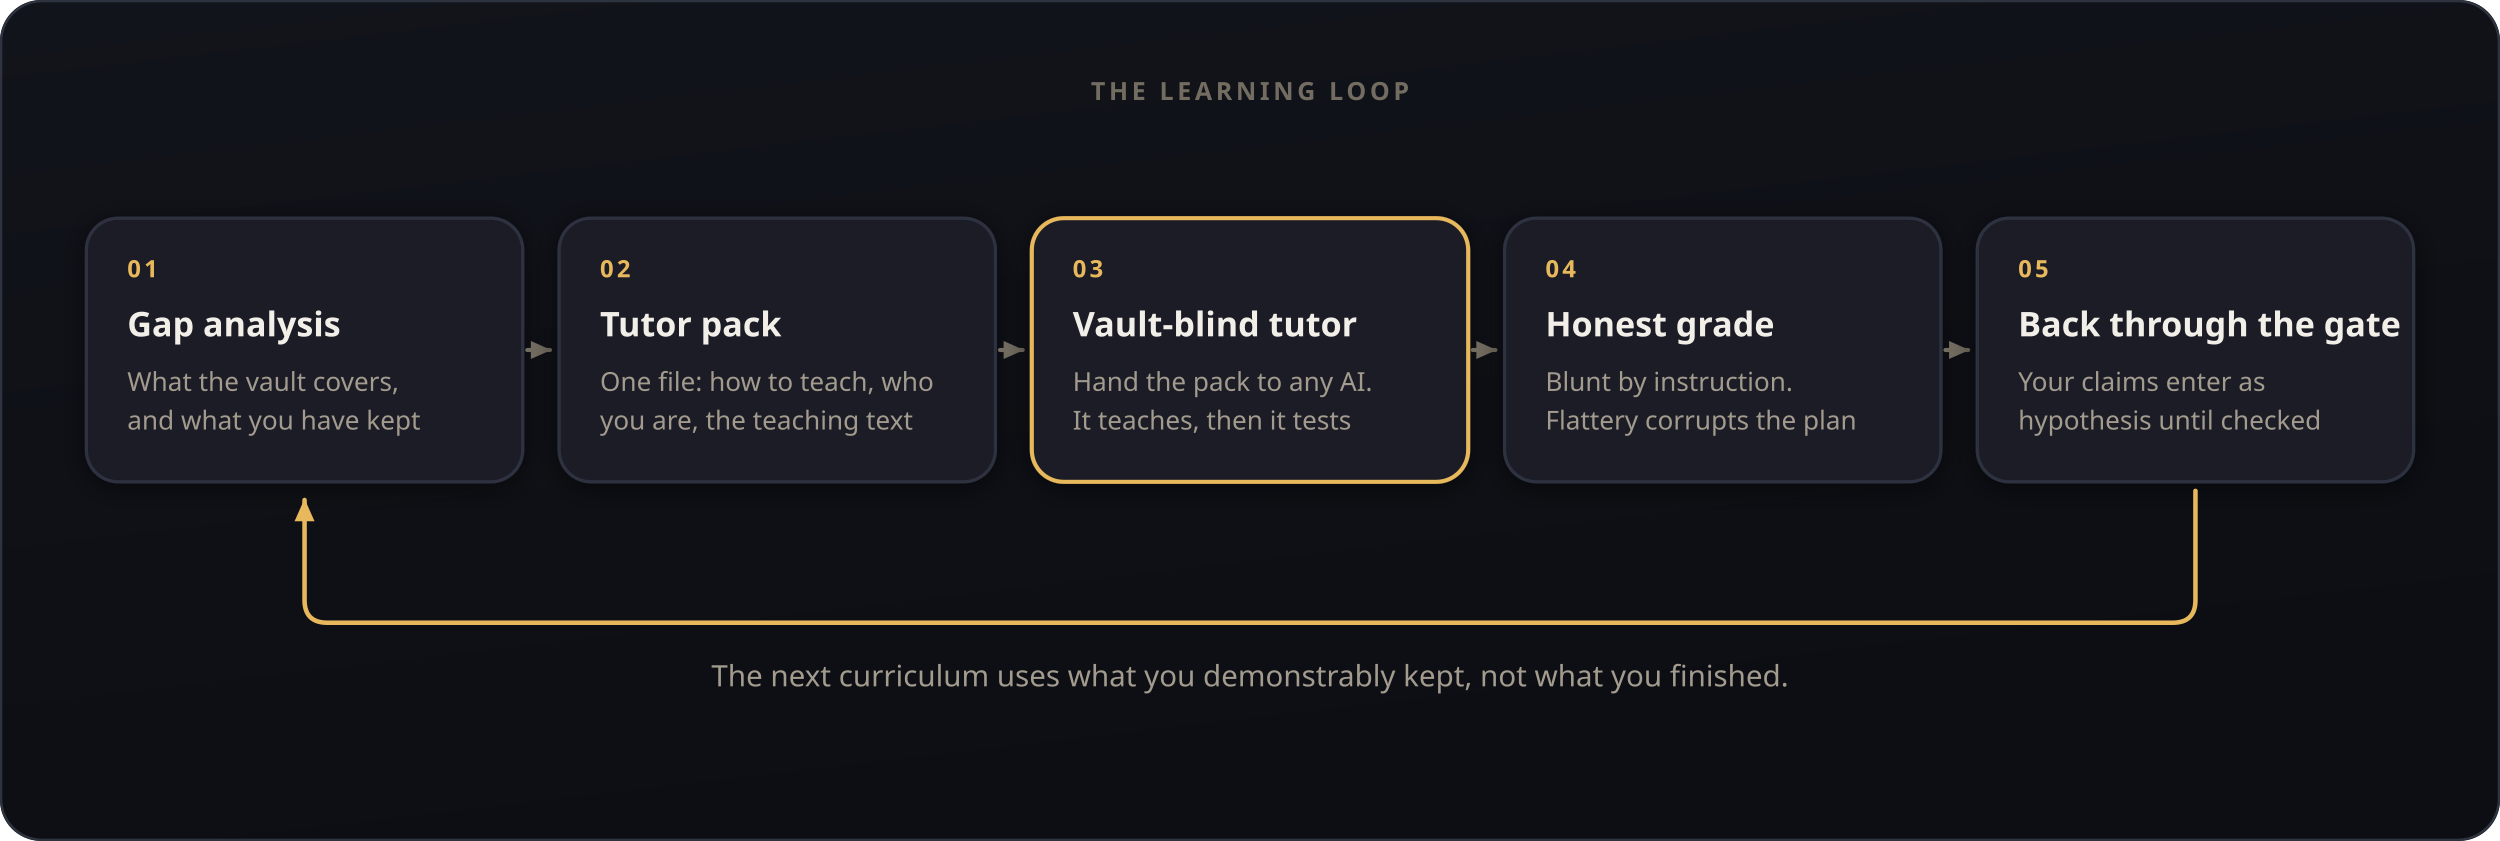
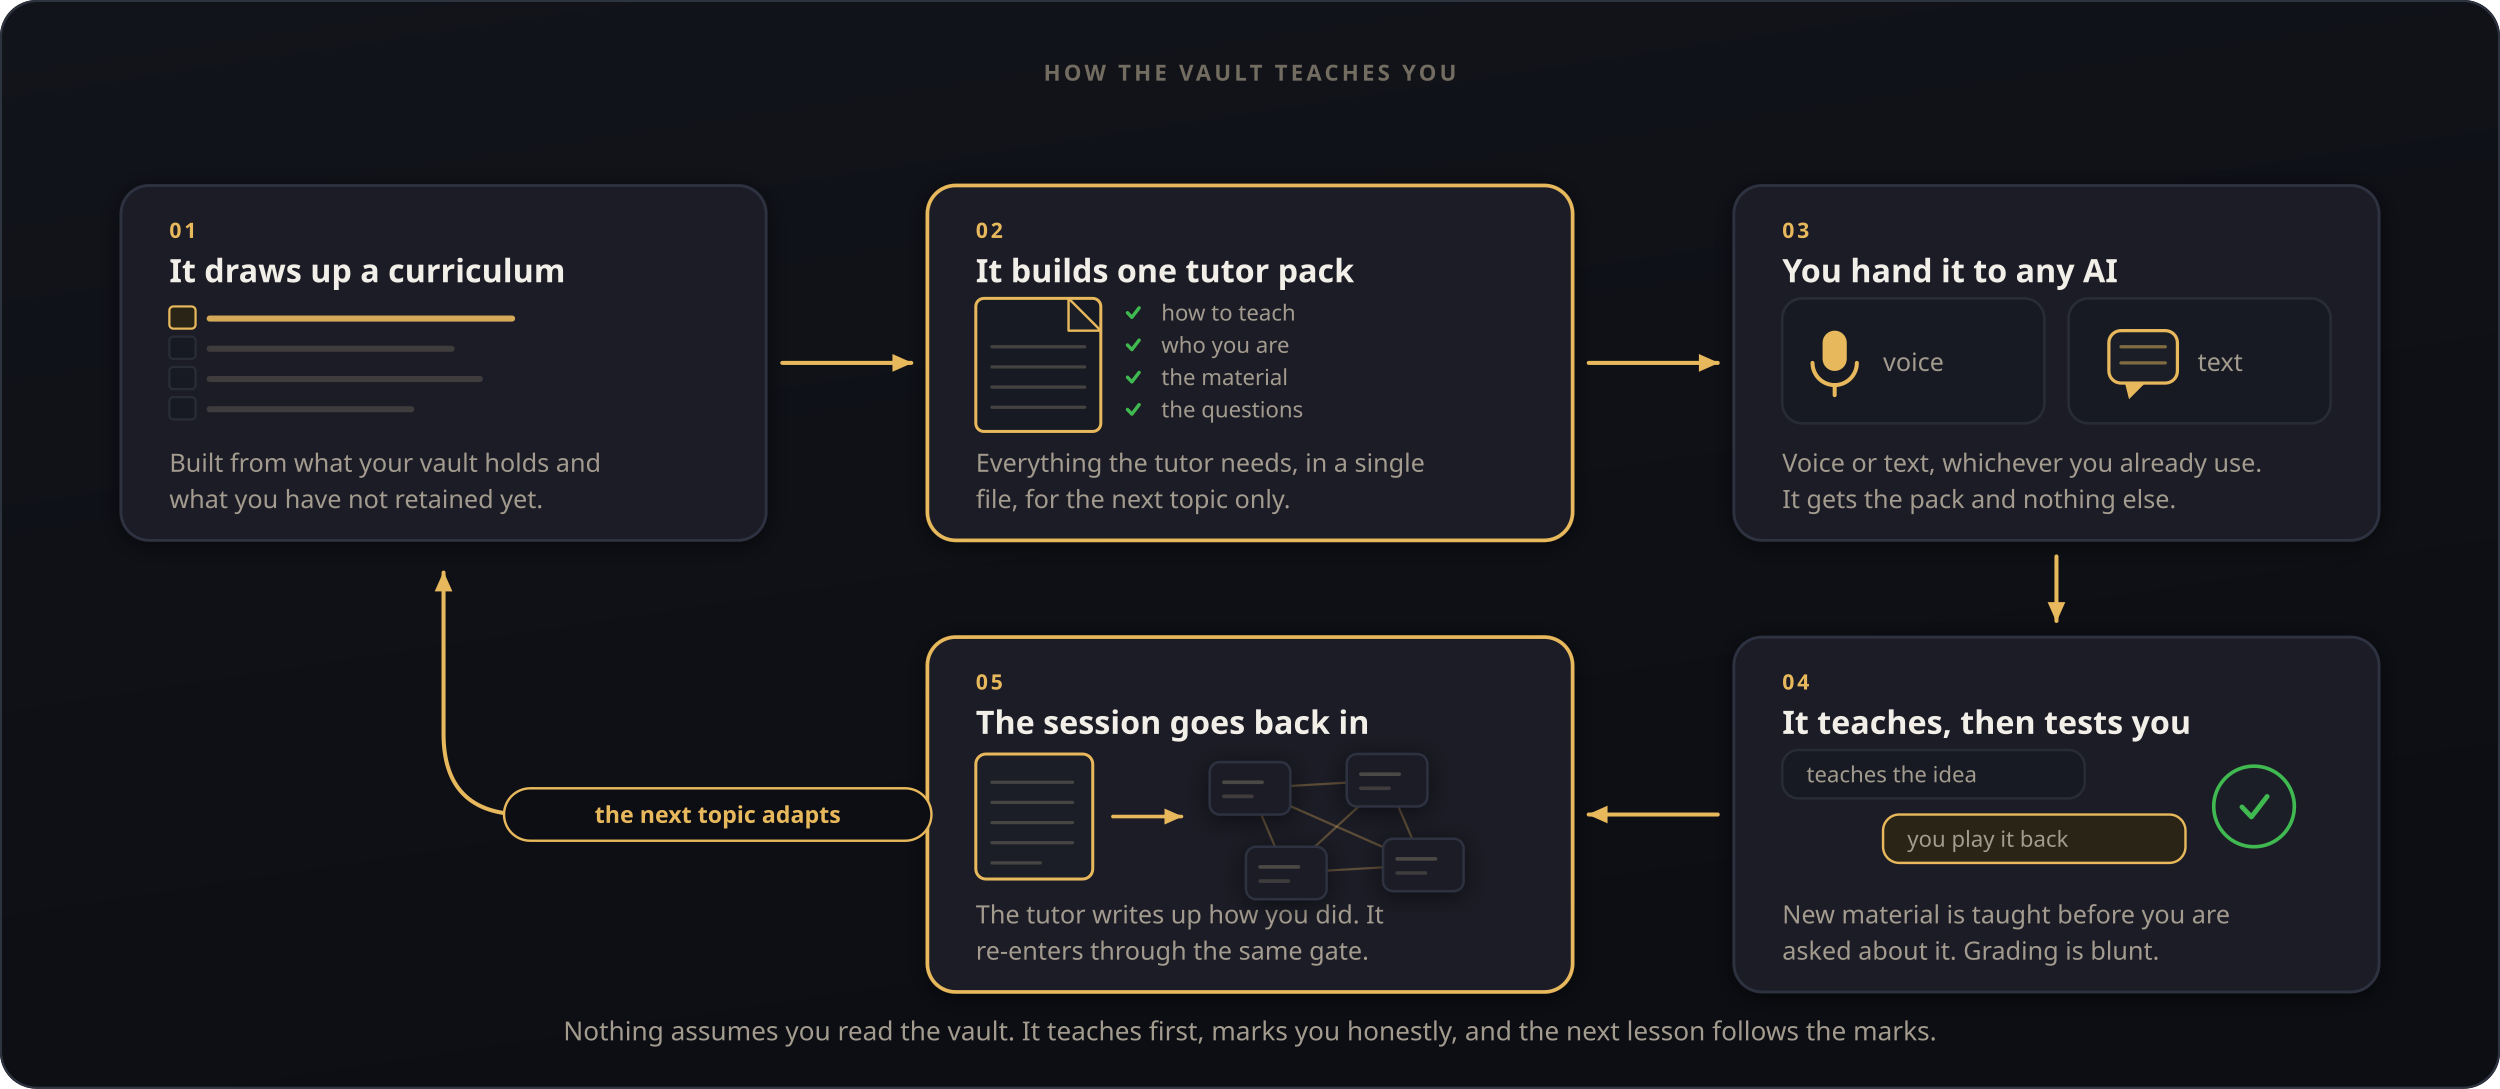
- <svg xmlns="http://www.w3.org/2000/svg" viewBox="0 0 1100 370" width="1100" height="370" role="img">
+ <svg xmlns="http://www.w3.org/2000/svg" viewBox="0 0 1240 540" width="1240" height="540" role="img">
  <defs>
    <linearGradient id="panel" x1="0" y1="0" x2="0.35" y2="1">
      <stop offset="0%" stop-color="#12141B" />
      <stop offset="100%" stop-color="#0C0E13" />
    </linearGradient>
    <linearGradient id="brass" x1="0" y1="0" x2="0" y2="1">
      <stop offset="0%" stop-color="#E8B85C" />
      <stop offset="100%" stop-color="#E8B85C" />
    </linearGradient>
    <linearGradient id="beam" x1="0" y1="0" x2="0" y2="1">
      <stop offset="0%" stop-color="#E8B85C" stop-opacity="0" />
      <stop offset="18%" stop-color="#E8B85C" stop-opacity="0.85" />
      <stop offset="82%" stop-color="#E8B85C" stop-opacity="0.85" />
      <stop offset="100%" stop-color="#E8B85C" stop-opacity="0" />
    </linearGradient>
    <linearGradient id="fade-r" x1="0" y1="0" x2="1" y2="0">
      <stop offset="0%" stop-color="#2E3340" stop-opacity="0" />
      <stop offset="50%" stop-color="#2E3340" stop-opacity="1" />
      <stop offset="100%" stop-color="#2E3340" stop-opacity="0" />
    </linearGradient>
    <filter id="soft" x="-40%" y="-40%" width="180%" height="180%">
      <feDropShadow dx="0" dy="2" stdDeviation="6" flood-color="#000" flood-opacity="0.55" />
    </filter>
    <filter id="lift" x="-40%" y="-40%" width="180%" height="180%">
      <feDropShadow dx="0" dy="6" stdDeviation="16" flood-color="#000" flood-opacity="0.65" />
    </filter>
    <filter id="halo" x="-80%" y="-80%" width="260%" height="260%">
      <feGaussianBlur stdDeviation="10" />
    </filter>
    <filter id="halo-sm" x="-80%" y="-80%" width="260%" height="260%">
      <feGaussianBlur stdDeviation="4" />
    </filter>
    <marker id="arw" viewBox="0 0 10 10" refX="8.5" refY="5" markerWidth="5.5" markerHeight="5.5" orient="auto-start-reverse">
      <path d="M0 1 L9 5 L0 9 z" fill="#736C60" />
    </marker>
    <marker id="arw-a" viewBox="0 0 10 10" refX="8.5" refY="5" markerWidth="5.5" markerHeight="5.5" orient="auto-start-reverse">
      <path d="M0 1 L9 5 L0 9 z" fill="#E8B85C" />
    </marker>
    <marker id="arw-no" viewBox="0 0 10 10" refX="8.5" refY="5" markerWidth="5.5" markerHeight="5.5" orient="auto-start-reverse">
      <path d="M0 1 L9 5 L0 9 z" fill="#F0716A" />
    </marker>
    <marker id="arw-ok" viewBox="0 0 10 10" refX="8.5" refY="5" markerWidth="5.5" markerHeight="5.5" orient="auto-start-reverse">
      <path d="M0 1 L9 5 L0 9 z" fill="#3FB950" />
    </marker>
  </defs>
-   <rect x="0" y="0" width="1100" height="370" rx="18" fill="url(#panel)" />
-   <rect x="0.5" y="0.5" width="1099" height="369" rx="18" fill="none" stroke="#2E3340" stroke-width="1" />
-   <text x="550.0" y="44" font-family="-apple-system, BlinkMacSystemFont, 'Segoe UI', 'Noto Sans', Helvetica, Arial, sans-serif" font-size="11" font-weight="700" fill="#736C60" text-anchor="middle" letter-spacing="1.6">THE LEARNING LOOP</text>
-   <rect x="38.0" y="96" width="192" height="116" rx="14" fill="#1B1E27" stroke="#2E3340" stroke-width="1.4" filter="url(#soft)" />
-   <text x="56.0" y="122" font-family="-apple-system, BlinkMacSystemFont, 'Segoe UI', 'Noto Sans', Helvetica, Arial, sans-serif" font-size="10.5" font-weight="700" fill="#E8B85C" letter-spacing="1.4">01</text>
-   <text x="56.0" y="148" font-family="-apple-system, BlinkMacSystemFont, 'Segoe UI', 'Noto Sans', Helvetica, Arial, sans-serif" font-size="15" font-weight="700" fill="#F2EFE9">Gap analysis</text>
-   <text x="56.0" y="172" font-family="-apple-system, BlinkMacSystemFont, 'Segoe UI', 'Noto Sans', Helvetica, Arial, sans-serif" font-size="11.5" font-weight="400" fill="#A29B8E">What the vault covers,</text>
-   <text x="56.0" y="189" font-family="-apple-system, BlinkMacSystemFont, 'Segoe UI', 'Noto Sans', Helvetica, Arial, sans-serif" font-size="11.5" font-weight="400" fill="#A29B8E">and what you have kept</text>
-   <path d="M232.0 154.0 L242.0 154.0" fill="none" stroke="#736C60" stroke-width="1.8" stroke-linecap="round" stroke-linejoin="round" marker-end="url(#arw)" />
-   <rect x="246.0" y="96" width="192" height="116" rx="14" fill="#1B1E27" stroke="#2E3340" stroke-width="1.4" filter="url(#soft)" />
-   <text x="264.0" y="122" font-family="-apple-system, BlinkMacSystemFont, 'Segoe UI', 'Noto Sans', Helvetica, Arial, sans-serif" font-size="10.5" font-weight="700" fill="#E8B85C" letter-spacing="1.4">02</text>
-   <text x="264.0" y="148" font-family="-apple-system, BlinkMacSystemFont, 'Segoe UI', 'Noto Sans', Helvetica, Arial, sans-serif" font-size="15" font-weight="700" fill="#F2EFE9">Tutor pack</text>
-   <text x="264.0" y="172" font-family="-apple-system, BlinkMacSystemFont, 'Segoe UI', 'Noto Sans', Helvetica, Arial, sans-serif" font-size="11.5" font-weight="400" fill="#A29B8E">One file: how to teach, who</text>
-   <text x="264.0" y="189" font-family="-apple-system, BlinkMacSystemFont, 'Segoe UI', 'Noto Sans', Helvetica, Arial, sans-serif" font-size="11.5" font-weight="400" fill="#A29B8E">you are, the teaching text</text>
-   <path d="M440.0 154.0 L450.0 154.0" fill="none" stroke="#736C60" stroke-width="1.8" stroke-linecap="round" stroke-linejoin="round" marker-end="url(#arw)" />
-   <rect x="454.0" y="96" width="192" height="116" rx="14" fill="#1B1E27" stroke="#E8B85C" stroke-width="1.8" filter="url(#soft)" />
-   <text x="472.0" y="122" font-family="-apple-system, BlinkMacSystemFont, 'Segoe UI', 'Noto Sans', Helvetica, Arial, sans-serif" font-size="10.5" font-weight="700" fill="#E8B85C" letter-spacing="1.4">03</text>
-   <text x="472.0" y="148" font-family="-apple-system, BlinkMacSystemFont, 'Segoe UI', 'Noto Sans', Helvetica, Arial, sans-serif" font-size="15" font-weight="700" fill="#F2EFE9">Vault-blind tutor</text>
-   <text x="472.0" y="172" font-family="-apple-system, BlinkMacSystemFont, 'Segoe UI', 'Noto Sans', Helvetica, Arial, sans-serif" font-size="11.5" font-weight="400" fill="#A29B8E">Hand the pack to any AI.</text>
-   <text x="472.0" y="189" font-family="-apple-system, BlinkMacSystemFont, 'Segoe UI', 'Noto Sans', Helvetica, Arial, sans-serif" font-size="11.5" font-weight="400" fill="#A29B8E">It teaches, then it tests</text>
-   <path d="M648.0 154.0 L658.0 154.0" fill="none" stroke="#736C60" stroke-width="1.8" stroke-linecap="round" stroke-linejoin="round" marker-end="url(#arw)" />
-   <rect x="662.0" y="96" width="192" height="116" rx="14" fill="#1B1E27" stroke="#2E3340" stroke-width="1.4" filter="url(#soft)" />
-   <text x="680.0" y="122" font-family="-apple-system, BlinkMacSystemFont, 'Segoe UI', 'Noto Sans', Helvetica, Arial, sans-serif" font-size="10.5" font-weight="700" fill="#E8B85C" letter-spacing="1.4">04</text>
-   <text x="680.0" y="148" font-family="-apple-system, BlinkMacSystemFont, 'Segoe UI', 'Noto Sans', Helvetica, Arial, sans-serif" font-size="15" font-weight="700" fill="#F2EFE9">Honest grade</text>
-   <text x="680.0" y="172" font-family="-apple-system, BlinkMacSystemFont, 'Segoe UI', 'Noto Sans', Helvetica, Arial, sans-serif" font-size="11.5" font-weight="400" fill="#A29B8E">Blunt by instruction.</text>
-   <text x="680.0" y="189" font-family="-apple-system, BlinkMacSystemFont, 'Segoe UI', 'Noto Sans', Helvetica, Arial, sans-serif" font-size="11.5" font-weight="400" fill="#A29B8E">Flattery corrupts the plan</text>
-   <path d="M856.0 154.0 L866.0 154.0" fill="none" stroke="#736C60" stroke-width="1.8" stroke-linecap="round" stroke-linejoin="round" marker-end="url(#arw)" />
-   <rect x="870.0" y="96" width="192" height="116" rx="14" fill="#1B1E27" stroke="#2E3340" stroke-width="1.4" filter="url(#soft)" />
-   <text x="888.0" y="122" font-family="-apple-system, BlinkMacSystemFont, 'Segoe UI', 'Noto Sans', Helvetica, Arial, sans-serif" font-size="10.5" font-weight="700" fill="#E8B85C" letter-spacing="1.4">05</text>
-   <text x="888.0" y="148" font-family="-apple-system, BlinkMacSystemFont, 'Segoe UI', 'Noto Sans', Helvetica, Arial, sans-serif" font-size="15" font-weight="700" fill="#F2EFE9">Back through the gate</text>
-   <text x="888.0" y="172" font-family="-apple-system, BlinkMacSystemFont, 'Segoe UI', 'Noto Sans', Helvetica, Arial, sans-serif" font-size="11.5" font-weight="400" fill="#A29B8E">Your claims enter as</text>
-   <text x="888.0" y="189" font-family="-apple-system, BlinkMacSystemFont, 'Segoe UI', 'Noto Sans', Helvetica, Arial, sans-serif" font-size="11.5" font-weight="400" fill="#A29B8E">hypothesis until checked</text>
-   <path d="M966.0 216 L966.0 264 Q966.0 274 956.0 274 L144.0 274 Q134.0 274 134.0 264 L134.0 220" fill="none" stroke="#E8B85C" stroke-width="2" stroke-linecap="round" stroke-linejoin="round" marker-end="url(#arw-a)" />
-   <text x="550.0" y="302" font-family="-apple-system, BlinkMacSystemFont, 'Segoe UI', 'Noto Sans', Helvetica, Arial, sans-serif" font-size="13" font-weight="400" fill="#A29B8E" text-anchor="middle">The next curriculum uses what you demonstrably kept, not what you finished.</text>
+   <rect x="0" y="0" width="1240" height="540" rx="18" fill="url(#panel)" />
+   <rect x="0.5" y="0.5" width="1239" height="539" rx="18" fill="none" stroke="#2E3340" stroke-width="1" />
+   <text x="620.0" y="40" font-family="-apple-system, BlinkMacSystemFont, 'Segoe UI', 'Noto Sans', Helvetica, Arial, sans-serif" font-size="11" font-weight="700" fill="#736C60" text-anchor="middle" letter-spacing="1.6">HOW THE VAULT TEACHES YOU</text>
+   <rect x="60" y="92" width="320" height="176" rx="14" fill="#1B1E27" stroke="#2E3340" stroke-width="1.4" filter="url(#soft)" />
+   <text x="84" y="118" font-family="-apple-system, BlinkMacSystemFont, 'Segoe UI', 'Noto Sans', Helvetica, Arial, sans-serif" font-size="10.5" font-weight="700" fill="#E8B85C" letter-spacing="1.4">01</text>
+   <text x="84" y="140" font-family="-apple-system, BlinkMacSystemFont, 'Segoe UI', 'Noto Sans', Helvetica, Arial, sans-serif" font-size="16" font-weight="700" fill="#F2EFE9">It draws up a curriculum</text>
+   <text x="84" y="234" font-family="-apple-system, BlinkMacSystemFont, 'Segoe UI', 'Noto Sans', Helvetica, Arial, sans-serif" font-size="12.5" font-weight="400" fill="#A29B8E">Built from what your vault holds and</text>
+   <text x="84" y="252" font-family="-apple-system, BlinkMacSystemFont, 'Segoe UI', 'Noto Sans', Helvetica, Arial, sans-serif" font-size="12.5" font-weight="400" fill="#A29B8E">what you have not retained yet.</text>
+   <rect x="84" y="152" width="13" height="11" rx="2" fill="#2A2416" stroke="#E8B85C" stroke-width="1.1" />
+   <line x1="104" y1="158" x2="254" y2="158" stroke="#E8B85C" stroke-width="3" stroke-linecap="round" opacity="0.9" />
+   <rect x="84" y="167" width="13" height="11" rx="2" fill="#171A22" stroke="#282C37" stroke-width="1.1" />
+   <line x1="104" y1="173" x2="224" y2="173" stroke="#736C60" stroke-width="3" stroke-linecap="round" opacity="0.4" />
+   <rect x="84" y="182" width="13" height="11" rx="2" fill="#171A22" stroke="#282C37" stroke-width="1.1" />
+   <line x1="104" y1="188" x2="238" y2="188" stroke="#736C60" stroke-width="3" stroke-linecap="round" opacity="0.4" />
+   <rect x="84" y="197" width="13" height="11" rx="2" fill="#171A22" stroke="#282C37" stroke-width="1.1" />
+   <line x1="104" y1="203" x2="204" y2="203" stroke="#736C60" stroke-width="3" stroke-linecap="round" opacity="0.4" />
+   <rect x="460" y="92" width="320" height="176" rx="14" fill="#1B1E27" stroke="#E8B85C" stroke-width="1.8" filter="url(#soft)" />
+   <text x="484" y="118" font-family="-apple-system, BlinkMacSystemFont, 'Segoe UI', 'Noto Sans', Helvetica, Arial, sans-serif" font-size="10.5" font-weight="700" fill="#E8B85C" letter-spacing="1.4">02</text>
+   <text x="484" y="140" font-family="-apple-system, BlinkMacSystemFont, 'Segoe UI', 'Noto Sans', Helvetica, Arial, sans-serif" font-size="16" font-weight="700" fill="#F2EFE9">It builds one tutor pack</text>
+   <text x="484" y="234" font-family="-apple-system, BlinkMacSystemFont, 'Segoe UI', 'Noto Sans', Helvetica, Arial, sans-serif" font-size="12.5" font-weight="400" fill="#A29B8E">Everything the tutor needs, in a single</text>
+   <text x="484" y="252" font-family="-apple-system, BlinkMacSystemFont, 'Segoe UI', 'Noto Sans', Helvetica, Arial, sans-serif" font-size="12.5" font-weight="400" fill="#A29B8E">file, for the next topic only.</text>
+   <rect x="484" y="148" width="62" height="66" rx="4" fill="#171A22" stroke="#E8B85C" stroke-width="1.5" />
+   <path d="M530 148 L546 164 L530 164 z" fill="#1B1E27" stroke="#E8B85C" stroke-width="1.2" stroke-linecap="round" stroke-linejoin="round" />
+   <line x1="492" y1="172" x2="538" y2="172" stroke="#736C60" stroke-width="1.6" stroke-linecap="round" opacity="0.5" />
+   <line x1="492" y1="182" x2="538" y2="182" stroke="#736C60" stroke-width="1.6" stroke-linecap="round" opacity="0.5" />
+   <line x1="492" y1="192" x2="538" y2="192" stroke="#736C60" stroke-width="1.6" stroke-linecap="round" opacity="0.5" />
+   <line x1="492" y1="202" x2="538" y2="202" stroke="#736C60" stroke-width="1.6" stroke-linecap="round" opacity="0.5" />
+   <path d="M559.24 155.12 L561.4 157.4 L565.0 152.72" fill="none" stroke="#3FB950" stroke-width="1.7" stroke-linecap="round" stroke-linejoin="round" />
+   <text x="576" y="159" font-family="-apple-system, BlinkMacSystemFont, 'Segoe UI', 'Noto Sans', Helvetica, Arial, sans-serif" font-size="11" font-weight="400" fill="#A29B8E">how to teach</text>
+   <path d="M559.24 171.12 L561.4 173.4 L565.0 168.72" fill="none" stroke="#3FB950" stroke-width="1.7" stroke-linecap="round" stroke-linejoin="round" />
+   <text x="576" y="175" font-family="-apple-system, BlinkMacSystemFont, 'Segoe UI', 'Noto Sans', Helvetica, Arial, sans-serif" font-size="11" font-weight="400" fill="#A29B8E">who you are</text>
+   <path d="M559.24 187.12 L561.4 189.4 L565.0 184.72" fill="none" stroke="#3FB950" stroke-width="1.7" stroke-linecap="round" stroke-linejoin="round" />
+   <text x="576" y="191" font-family="-apple-system, BlinkMacSystemFont, 'Segoe UI', 'Noto Sans', Helvetica, Arial, sans-serif" font-size="11" font-weight="400" fill="#A29B8E">the material</text>
+   <path d="M559.24 203.12 L561.4 205.4 L565.0 200.72" fill="none" stroke="#3FB950" stroke-width="1.7" stroke-linecap="round" stroke-linejoin="round" />
+   <text x="576" y="207" font-family="-apple-system, BlinkMacSystemFont, 'Segoe UI', 'Noto Sans', Helvetica, Arial, sans-serif" font-size="11" font-weight="400" fill="#A29B8E">the questions</text>
+   <rect x="860" y="92" width="320" height="176" rx="14" fill="#1B1E27" stroke="#2E3340" stroke-width="1.4" filter="url(#soft)" />
+   <text x="884" y="118" font-family="-apple-system, BlinkMacSystemFont, 'Segoe UI', 'Noto Sans', Helvetica, Arial, sans-serif" font-size="10.5" font-weight="700" fill="#E8B85C" letter-spacing="1.4">03</text>
+   <text x="884" y="140" font-family="-apple-system, BlinkMacSystemFont, 'Segoe UI', 'Noto Sans', Helvetica, Arial, sans-serif" font-size="16" font-weight="700" fill="#F2EFE9">You hand it to any AI</text>
+   <text x="884" y="234" font-family="-apple-system, BlinkMacSystemFont, 'Segoe UI', 'Noto Sans', Helvetica, Arial, sans-serif" font-size="12.5" font-weight="400" fill="#A29B8E">Voice or text, whichever you already use.</text>
+   <text x="884" y="252" font-family="-apple-system, BlinkMacSystemFont, 'Segoe UI', 'Noto Sans', Helvetica, Arial, sans-serif" font-size="12.5" font-weight="400" fill="#A29B8E">It gets the pack and nothing else.</text>
+   <rect x="884" y="148" width="130" height="62" rx="10" fill="#171A22" stroke="#282C37" stroke-width="1.3" />
+   <rect x="904" y="164" width="12" height="20" rx="6" fill="#E8B85C" />
+   <path d="M899 180 A11 11 0 0 0 921 180" fill="none" stroke="#E8B85C" stroke-width="2" stroke-linecap="round" stroke-linejoin="round" />
+   <line x1="910" y1="191" x2="910" y2="196" stroke="#E8B85C" stroke-width="2" stroke-linecap="round" />
+   <text x="934" y="184" font-family="-apple-system, BlinkMacSystemFont, 'Segoe UI', 'Noto Sans', Helvetica, Arial, sans-serif" font-size="12.5" font-weight="400" fill="#A29B8E">voice</text>
+   <rect x="1026" y="148" width="130" height="62" rx="10" fill="#171A22" stroke="#282C37" stroke-width="1.3" />
+   <rect x="1046" y="164" width="34" height="26" rx="6" fill="#1B1E27" stroke="#E8B85C" stroke-width="1.6" />
+   <path d="M1054 190 L1056 198 L1064 190 z" fill="#E8B85C" />
+   <line x1="1052" y1="172" x2="1074" y2="172" stroke="#E8B85C" stroke-width="1.6" stroke-linecap="round" opacity="0.5" />
+   <line x1="1052" y1="180" x2="1074" y2="180" stroke="#E8B85C" stroke-width="1.6" stroke-linecap="round" opacity="0.5" />
+   <text x="1090" y="184" font-family="-apple-system, BlinkMacSystemFont, 'Segoe UI', 'Noto Sans', Helvetica, Arial, sans-serif" font-size="12.5" font-weight="400" fill="#A29B8E">text</text>
+   <rect x="860" y="316" width="320" height="176" rx="14" fill="#1B1E27" stroke="#2E3340" stroke-width="1.4" filter="url(#soft)" />
+   <text x="884" y="342" font-family="-apple-system, BlinkMacSystemFont, 'Segoe UI', 'Noto Sans', Helvetica, Arial, sans-serif" font-size="10.5" font-weight="700" fill="#E8B85C" letter-spacing="1.4">04</text>
+   <text x="884" y="364" font-family="-apple-system, BlinkMacSystemFont, 'Segoe UI', 'Noto Sans', Helvetica, Arial, sans-serif" font-size="16" font-weight="700" fill="#F2EFE9">It teaches, then tests you</text>
+   <text x="884" y="458" font-family="-apple-system, BlinkMacSystemFont, 'Segoe UI', 'Noto Sans', Helvetica, Arial, sans-serif" font-size="12.5" font-weight="400" fill="#A29B8E">New material is taught before you are</text>
+   <text x="884" y="476" font-family="-apple-system, BlinkMacSystemFont, 'Segoe UI', 'Noto Sans', Helvetica, Arial, sans-serif" font-size="12.5" font-weight="400" fill="#A29B8E">asked about it. Grading is blunt.</text>
+   <rect x="884" y="372" width="150" height="24" rx="8" fill="#171A22" stroke="#282C37" stroke-width="1.2" />
+   <text x="896" y="388" font-family="-apple-system, BlinkMacSystemFont, 'Segoe UI', 'Noto Sans', Helvetica, Arial, sans-serif" font-size="11" font-weight="400" fill="#A29B8E">teaches the idea</text>
+   <rect x="934" y="404" width="150" height="24" rx="8" fill="#2A2416" stroke="#E8B85C" stroke-width="1.2" />
+   <text x="946" y="420" font-family="-apple-system, BlinkMacSystemFont, 'Segoe UI', 'Noto Sans', Helvetica, Arial, sans-serif" font-size="11" font-weight="400" fill="#A29B8E">you play it back</text>
+   <circle cx="1118" cy="400" r="20" fill="#1B1E27" stroke="#3FB950" stroke-width="1.8" />
+   <path d="M1112.02 400.26 L1116.7 405.2 L1124.5 395.06" fill="none" stroke="#3FB950" stroke-width="2.4" stroke-linecap="round" stroke-linejoin="round" />
+   <rect x="460" y="316" width="320" height="176" rx="14" fill="#1B1E27" stroke="#E8B85C" stroke-width="1.8" filter="url(#soft)" />
+   <text x="484" y="342" font-family="-apple-system, BlinkMacSystemFont, 'Segoe UI', 'Noto Sans', Helvetica, Arial, sans-serif" font-size="10.5" font-weight="700" fill="#E8B85C" letter-spacing="1.4">05</text>
+   <text x="484" y="364" font-family="-apple-system, BlinkMacSystemFont, 'Segoe UI', 'Noto Sans', Helvetica, Arial, sans-serif" font-size="16" font-weight="700" fill="#F2EFE9">The session goes back in</text>
+   <text x="484" y="458" font-family="-apple-system, BlinkMacSystemFont, 'Segoe UI', 'Noto Sans', Helvetica, Arial, sans-serif" font-size="12.5" font-weight="400" fill="#A29B8E">The tutor writes up how you did. It</text>
+   <text x="484" y="476" font-family="-apple-system, BlinkMacSystemFont, 'Segoe UI', 'Noto Sans', Helvetica, Arial, sans-serif" font-size="12.5" font-weight="400" fill="#A29B8E">re-enters through the same gate.</text>
+   <rect x="484" y="374" width="58" height="62" rx="5" fill="#1B1E27" stroke="#E8B85C" stroke-width="1.5" />
+   <line x1="492" y1="388" x2="532" y2="388" stroke="#736C60" stroke-width="1.6" stroke-linecap="round" opacity="0.5" />
+   <line x1="492" y1="398" x2="532" y2="398" stroke="#736C60" stroke-width="1.6" stroke-linecap="round" opacity="0.5" />
+   <line x1="492" y1="408" x2="532" y2="408" stroke="#736C60" stroke-width="1.6" stroke-linecap="round" opacity="0.5" />
+   <line x1="492" y1="418" x2="532" y2="418" stroke="#736C60" stroke-width="1.6" stroke-linecap="round" opacity="0.5" />
+   <line x1="492" y1="428" x2="516" y2="428" stroke="#736C60" stroke-width="1.6" stroke-linecap="round" opacity="0.5" />
+   <path d="M552 405 L586 405" fill="none" stroke="#E8B85C" stroke-width="1.8" stroke-linecap="round" stroke-linejoin="round" marker-end="url(#arw-a)" />
+   <line x1="620" y1="391" x2="688" y2="387" stroke="#E8B85C" stroke-width="1.1" stroke-linecap="round" opacity="0.32" />
+   <line x1="620" y1="391" x2="638" y2="433" stroke="#E8B85C" stroke-width="1.1" stroke-linecap="round" opacity="0.32" />
+   <line x1="620" y1="391" x2="706" y2="429" stroke="#E8B85C" stroke-width="1.1" stroke-linecap="round" opacity="0.32" />
+   <line x1="688" y1="387" x2="638" y2="433" stroke="#E8B85C" stroke-width="1.1" stroke-linecap="round" opacity="0.32" />
+   <line x1="688" y1="387" x2="706" y2="429" stroke="#E8B85C" stroke-width="1.1" stroke-linecap="round" opacity="0.32" />
+   <line x1="638" y1="433" x2="706" y2="429" stroke="#E8B85C" stroke-width="1.1" stroke-linecap="round" opacity="0.32" />
+   <rect x="600" y="378" width="40" height="26" rx="5" fill="#1B1E27" stroke="#2E3340" stroke-width="1.2" filter="url(#soft)" />
+   <line x1="607" y1="388" x2="626" y2="388" stroke="#736C60" stroke-width="1.8" stroke-linecap="round" opacity="0.55" />
+   <line x1="607" y1="395" x2="621" y2="395" stroke="#736C60" stroke-width="1.8" stroke-linecap="round" opacity="0.4" />
+   <rect x="668" y="374" width="40" height="26" rx="5" fill="#1B1E27" stroke="#2E3340" stroke-width="1.2" filter="url(#soft)" />
+   <line x1="675" y1="384" x2="694" y2="384" stroke="#736C60" stroke-width="1.8" stroke-linecap="round" opacity="0.55" />
+   <line x1="675" y1="391" x2="689" y2="391" stroke="#736C60" stroke-width="1.8" stroke-linecap="round" opacity="0.4" />
+   <rect x="618" y="420" width="40" height="26" rx="5" fill="#1B1E27" stroke="#2E3340" stroke-width="1.2" filter="url(#soft)" />
+   <line x1="625" y1="430" x2="644" y2="430" stroke="#736C60" stroke-width="1.8" stroke-linecap="round" opacity="0.55" />
+   <line x1="625" y1="437" x2="639" y2="437" stroke="#736C60" stroke-width="1.8" stroke-linecap="round" opacity="0.4" />
+   <rect x="686" y="416" width="40" height="26" rx="5" fill="#1B1E27" stroke="#2E3340" stroke-width="1.2" filter="url(#soft)" />
+   <line x1="693" y1="426" x2="712" y2="426" stroke="#736C60" stroke-width="1.8" stroke-linecap="round" opacity="0.55" />
+   <line x1="693" y1="433" x2="707" y2="433" stroke="#736C60" stroke-width="1.8" stroke-linecap="round" opacity="0.4" />
+   <path d="M388 180 L452 180" fill="none" stroke="#E8B85C" stroke-width="2" stroke-linecap="round" stroke-linejoin="round" marker-end="url(#arw-a)" />
+   <path d="M788 180 L852 180" fill="none" stroke="#E8B85C" stroke-width="2" stroke-linecap="round" stroke-linejoin="round" marker-end="url(#arw-a)" />
+   <path d="M1020 276 L1020 308" fill="none" stroke="#E8B85C" stroke-width="2" stroke-linecap="round" stroke-linejoin="round" marker-end="url(#arw-a)" />
+   <path d="M852 404 L788 404" fill="none" stroke="#E8B85C" stroke-width="2" stroke-linecap="round" stroke-linejoin="round" marker-end="url(#arw-a)" />
+   <path d="M452 404 L260 404 Q220 404 220 364 L220 284" fill="none" stroke="#E8B85C" stroke-width="2" stroke-linecap="round" stroke-linejoin="round" marker-end="url(#arw-a)" />
+   <rect x="250" y="391" width="212" height="26" rx="13.0" fill="#0C0E13" stroke="#E8B85C" stroke-width="1.2" />
+   <text x="356.0" y="408.14" font-family="-apple-system, BlinkMacSystemFont, 'Segoe UI', 'Noto Sans', Helvetica, Arial, sans-serif" font-size="11.5" font-weight="600" fill="#E8B85C" text-anchor="middle">the next topic adapts</text>
+   <text x="620.0" y="516" font-family="-apple-system, BlinkMacSystemFont, 'Segoe UI', 'Noto Sans', Helvetica, Arial, sans-serif" font-size="13" font-weight="400" fill="#A29B8E" text-anchor="middle">Nothing assumes you read the vault. It teaches first, marks you honestly, and the next lesson follows the marks.</text>
</svg>
